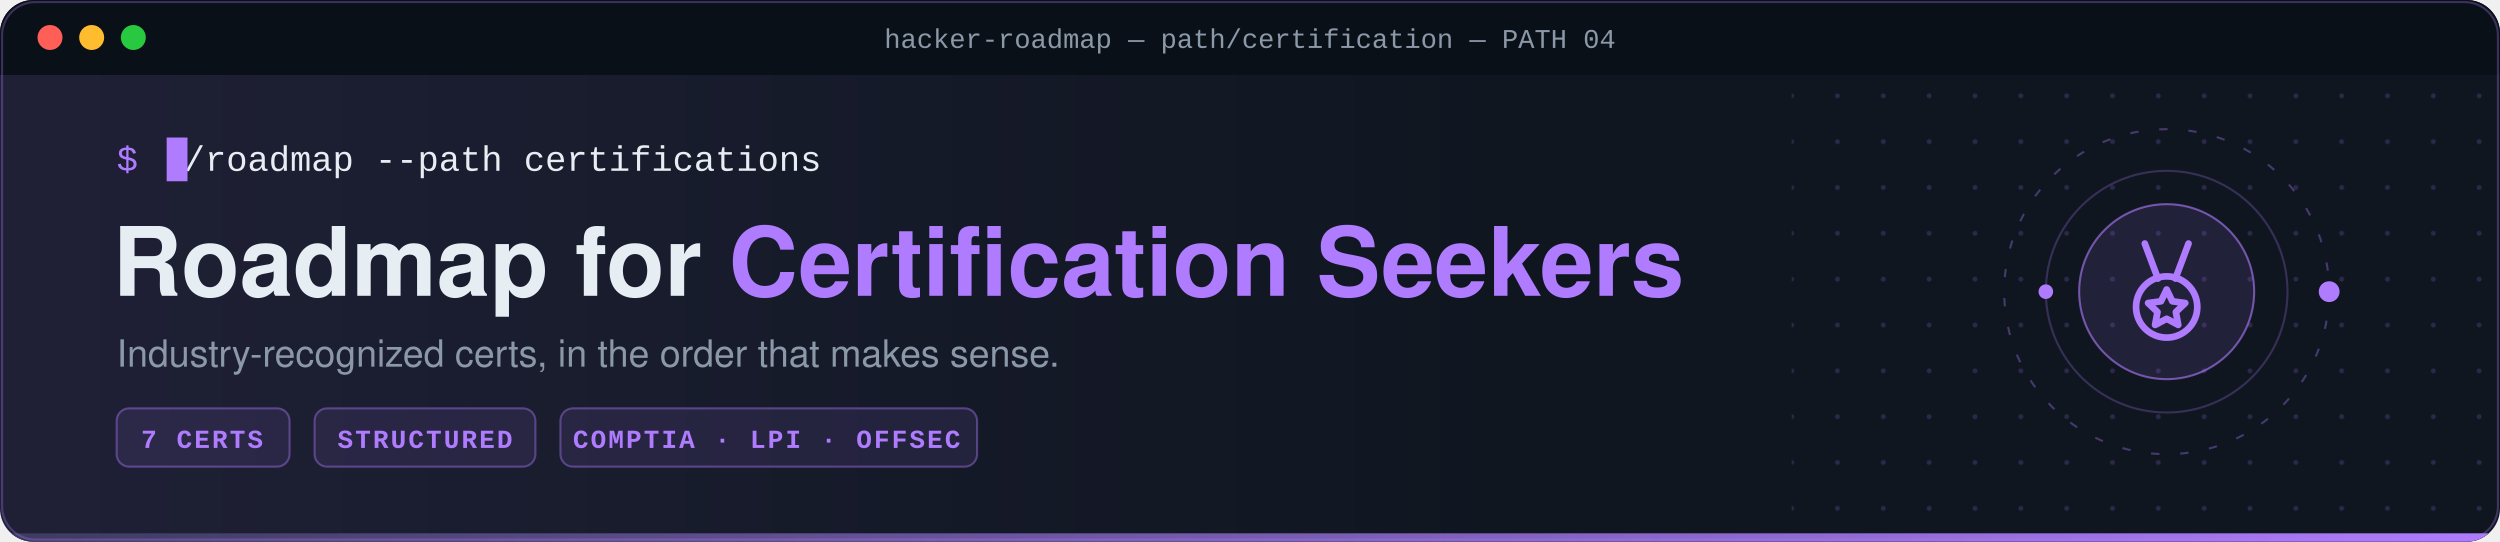
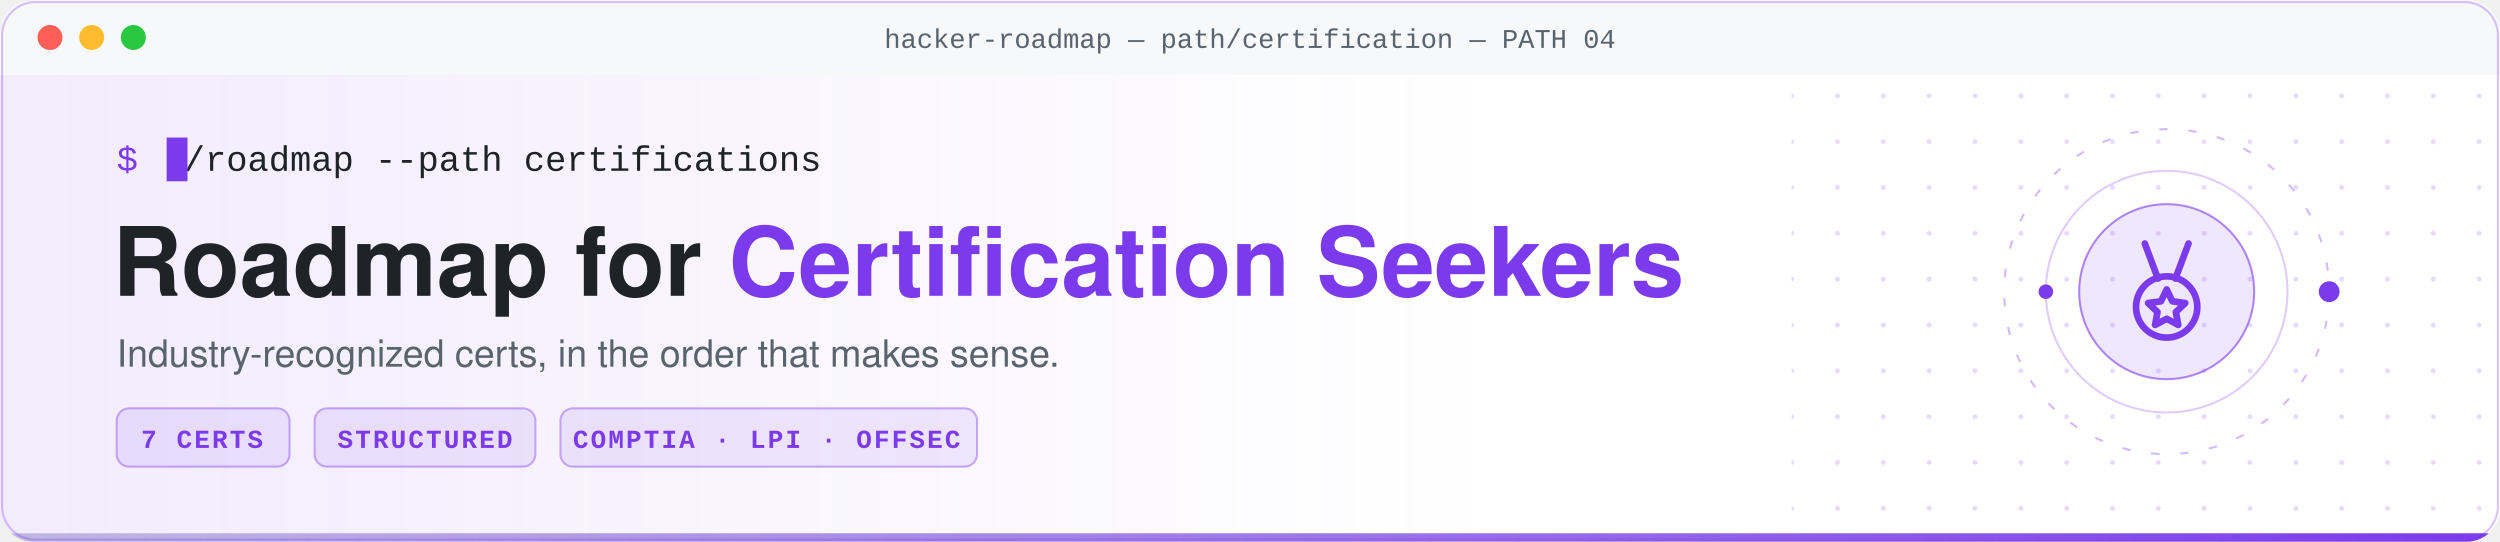
<svg xmlns="http://www.w3.org/2000/svg" width="1200" height="260" viewBox="0 0 1200 260" role="img" aria-label="Roadmap for Certification Seekers">
  <defs>
    <linearGradient id="bg" x1="0" x2="1">
-       <stop offset="0" stop-color="#b07cff" stop-opacity="0.10" />
-       <stop offset="0.6" stop-color="#b07cff" stop-opacity="0" />
+       <stop offset="0" stop-color="#7c3aed" stop-opacity="0.10" />
+       <stop offset="0.6" stop-color="#7c3aed" stop-opacity="0" />
    </linearGradient>
    <pattern id="dots" width="22" height="22" patternUnits="userSpaceOnUse">
-       <circle cx="2" cy="2" r="1.2" fill="#b07cff" fill-opacity="0.18" />
+       <circle cx="2" cy="2" r="1.2" fill="#7c3aed" fill-opacity="0.18" />
    </pattern>
    <linearGradient id="bar" x1="0" x2="1">
-       <stop offset="0" stop-color="#b07cff" stop-opacity="0.2" />
-       <stop offset="1" stop-color="#b07cff" />
+       <stop offset="0" stop-color="#7c3aed" stop-opacity="0.2" />
+       <stop offset="1" stop-color="#7c3aed" />
    </linearGradient>
    <clipPath id="frame">
      <rect width="1200" height="260" rx="16" />
    </clipPath>
    <clipPath id="type">
      <rect class="typer" x="78" y="62" width="337" height="28" />
    </clipPath>
  </defs>
  <style>
  .typer{transform-box:fill-box;transform-origin:left;animation:type 7s steps(33,end) infinite}
  @keyframes type{0%{transform:scaleX(0)}35%,92%{transform:scaleX(1)}100%{transform:scaleX(0)}}
  .cursor{animation:cur 7s steps(33,end) infinite,blink 1s step-end infinite}
  @keyframes cur{0%{transform:translateX(0)}35%,92%{transform:translateX(337px)}100%{transform:translateX(0)}}
  @keyframes blink{50%{opacity:0}}
  .orbit{transform-origin:1040px 140px;animation:spin 14s linear infinite}
  .orbit2{transform-origin:1040px 140px;animation:spin 9s linear infinite reverse}
  @keyframes spin{to{transform:rotate(360deg)}}
  .float{animation:float 4s ease-in-out infinite}
  @keyframes float{0%,100%{transform:translateY(0)}50%{transform:translateY(-6px)}}
  .fill{transform-box:fill-box;transform-origin:left;animation:fill 7s ease-in-out infinite}
  @keyframes fill{0%{transform:scaleX(0)}60%,100%{transform:scaleX(1)}}
  @media (prefers-reduced-motion: reduce){*{animation:none!important}}
</style>
  <g clip-path="url(#frame)">
-     <rect width="1200" height="260" fill="#0f1620" />
+     <rect width="1200" height="260" fill="#ffffff" />
    <rect width="1200" height="260" fill="url(#bg)" />
    <rect x="860" width="340" height="260" fill="url(#dots)" />
-     <rect width="1200" height="36" fill="#0a1017" />
+     <rect width="1200" height="36" fill="#f6f8fa" />
    <circle cx="24" cy="18" r="6" fill="#ff5f57" />
    <circle cx="44" cy="18" r="6" fill="#febc2e" />
    <circle cx="64" cy="18" r="6" fill="#28c840" />
-     <text x="600.0" y="23" text-anchor="middle" font-family="ui-monospace,SFMono-Regular,Menlo,Consolas,'Liberation Mono',monospace" font-size="13" fill="#8b98a8">hacker-roadmap — path/certification — PATH 04</text>
-     <text x="56" y="82" font-family="ui-monospace,SFMono-Regular,Menlo,Consolas,'Liberation Mono',monospace" font-size="17" fill="#b07cff">$</text>
+     <text x="600.0" y="23" text-anchor="middle" font-family="ui-monospace,SFMono-Regular,Menlo,Consolas,'Liberation Mono',monospace" font-size="13" fill="#59636e">hacker-roadmap — path/certification — PATH 04</text>
+     <text x="56" y="82" font-family="ui-monospace,SFMono-Regular,Menlo,Consolas,'Liberation Mono',monospace" font-size="17" fill="#7c3aed">$</text>
    <g clip-path="url(#type)">
-       <text x="78" y="82" font-family="ui-monospace,SFMono-Regular,Menlo,Consolas,'Liberation Mono',monospace" font-size="17" fill="#e6edf3">./roadmap --path certifications</text>
+       <text x="78" y="82" font-family="ui-monospace,SFMono-Regular,Menlo,Consolas,'Liberation Mono',monospace" font-size="17" fill="#1f2328">./roadmap --path certifications</text>
    </g>
-     <rect class="cursor" x="80" y="66" width="10" height="21" fill="#b07cff" />
+     <rect class="cursor" x="80" y="66" width="10" height="21" fill="#7c3aed" />
    <g>
-       <text x="54" y="142" font-family="-apple-system,BlinkMacSystemFont,'Segoe UI',Helvetica,Arial,sans-serif" font-size="46" font-weight="800" fill="#e6edf3">Roadmap for <tspan fill="#b07cff">Certification Seekers</tspan>
+       <text x="54" y="142" font-family="-apple-system,BlinkMacSystemFont,'Segoe UI',Helvetica,Arial,sans-serif" font-size="46" font-weight="800" fill="#1f2328">Roadmap for <tspan fill="#7c3aed">Certification Seekers</tspan>
      </text>
-       <text x="56" y="176" font-family="-apple-system,BlinkMacSystemFont,'Segoe UI',Helvetica,Arial,sans-serif" font-size="18" fill="#8b98a8">Industry-recognized certs, in the order that makes sense.</text>
+       <text x="56" y="176" font-family="-apple-system,BlinkMacSystemFont,'Segoe UI',Helvetica,Arial,sans-serif" font-size="18" fill="#59636e">Industry-recognized certs, in the order that makes sense.</text>
    </g>
-     <rect x="56" y="196" width="83" height="28" rx="6" fill="#b07cff" fill-opacity="0.10" stroke="#b07cff" stroke-opacity="0.4" />
-     <text x="97" y="215" text-anchor="middle" font-family="ui-monospace,SFMono-Regular,Menlo,Consolas,'Liberation Mono',monospace" font-size="12.5" font-weight="700" letter-spacing="1" fill="#b07cff">7 CERTS</text>
-     <rect x="151" y="196" width="106" height="28" rx="6" fill="#b07cff" fill-opacity="0.10" stroke="#b07cff" stroke-opacity="0.4" />
-     <text x="204" y="215" text-anchor="middle" font-family="ui-monospace,SFMono-Regular,Menlo,Consolas,'Liberation Mono',monospace" font-size="12.5" font-weight="700" letter-spacing="1" fill="#b07cff">STRUCTURED</text>
-     <rect x="269" y="196" width="200" height="28" rx="6" fill="#b07cff" fill-opacity="0.10" stroke="#b07cff" stroke-opacity="0.4" />
-     <text x="368" y="215" text-anchor="middle" font-family="ui-monospace,SFMono-Regular,Menlo,Consolas,'Liberation Mono',monospace" font-size="12.5" font-weight="700" letter-spacing="1" fill="#b07cff">COMPTIA · LPI · OFFSEC</text>
+     <rect x="56" y="196" width="83" height="28" rx="6" fill="#7c3aed" fill-opacity="0.10" stroke="#7c3aed" stroke-opacity="0.4" />
+     <text x="97" y="215" text-anchor="middle" font-family="ui-monospace,SFMono-Regular,Menlo,Consolas,'Liberation Mono',monospace" font-size="12.5" font-weight="700" letter-spacing="1" fill="#7c3aed">7 CERTS</text>
+     <rect x="151" y="196" width="106" height="28" rx="6" fill="#7c3aed" fill-opacity="0.10" stroke="#7c3aed" stroke-opacity="0.4" />
+     <text x="204" y="215" text-anchor="middle" font-family="ui-monospace,SFMono-Regular,Menlo,Consolas,'Liberation Mono',monospace" font-size="12.5" font-weight="700" letter-spacing="1" fill="#7c3aed">STRUCTURED</text>
+     <rect x="269" y="196" width="200" height="28" rx="6" fill="#7c3aed" fill-opacity="0.10" stroke="#7c3aed" stroke-opacity="0.4" />
+     <text x="368" y="215" text-anchor="middle" font-family="ui-monospace,SFMono-Regular,Menlo,Consolas,'Liberation Mono',monospace" font-size="12.5" font-weight="700" letter-spacing="1" fill="#7c3aed">COMPTIA · LPI · OFFSEC</text>
    <g class="orbit">
-       <circle cx="1040" cy="140" r="78" fill="none" stroke="#b07cff" stroke-opacity="0.35" stroke-dasharray="4 10" />
-       <circle cx="1118" cy="140" r="5" fill="#b07cff" />
+       <circle cx="1040" cy="140" r="78" fill="none" stroke="#7c3aed" stroke-opacity="0.35" stroke-dasharray="4 10" />
+       <circle cx="1118" cy="140" r="5" fill="#7c3aed" />
    </g>
    <g class="orbit2">
-       <circle cx="1040" cy="140" r="58" fill="none" stroke="#b07cff" stroke-opacity="0.25" />
-       <circle cx="982" cy="140" r="3.5" fill="#b07cff" />
+       <circle cx="1040" cy="140" r="58" fill="none" stroke="#7c3aed" stroke-opacity="0.25" />
+       <circle cx="982" cy="140" r="3.5" fill="#7c3aed" />
    </g>
-     <circle cx="1040" cy="140" r="42" fill="#b07cff" fill-opacity="0.12" stroke="#b07cff" stroke-opacity="0.6" />
+     <circle cx="1040" cy="140" r="42" fill="#7c3aed" fill-opacity="0.12" stroke="#7c3aed" stroke-opacity="0.6" />
    <g class="float">
      <g transform="translate(1040 140)">
        <g transform="scale(1.05)">
-           <path d="M-10 -22 L-4 -6 M10 -22 L4 -6" stroke="#b07cff" stroke-width="3.05" fill="none" stroke-linecap="round" stroke-linejoin="round" />
-           <circle cx="0" cy="7" r="14" stroke="#b07cff" stroke-width="3.05" fill="none" stroke-linecap="round" stroke-linejoin="round" />
-           <path d="M0 -1 L2.6 4.4 L8.5 5.2 L4.2 9.3 L5.3 15.2 L0 12.4 L-5.3 15.2 L-4.2 9.3 L-8.5 5.2 L-2.6 4.4 Z" stroke="#b07cff" stroke-width="3.05" fill="none" stroke-linecap="round" stroke-linejoin="round" />
+           <path d="M-10 -22 L-4 -6 M10 -22 L4 -6" stroke="#7c3aed" stroke-width="3.05" fill="none" stroke-linecap="round" stroke-linejoin="round" />
+           <circle cx="0" cy="7" r="14" stroke="#7c3aed" stroke-width="3.05" fill="none" stroke-linecap="round" stroke-linejoin="round" />
+           <path d="M0 -1 L2.6 4.4 L8.5 5.2 L4.2 9.3 L5.3 15.2 L0 12.4 L-5.3 15.2 L-4.2 9.3 L-8.5 5.2 L-2.6 4.4 Z" stroke="#7c3aed" stroke-width="3.05" fill="none" stroke-linecap="round" stroke-linejoin="round" />
        </g>
      </g>
    </g>
-     <rect x="0" y="256" width="1200" height="4" fill="#1f2a37" />
+     <rect x="0" y="256" width="1200" height="4" fill="#d0d7de" />
    <rect class="fill" x="0" y="256" width="1200" height="4" fill="url(#bar)" />
-     <rect x="1" y="1" width="1198" height="258" rx="16" fill="none" stroke="#b07cff" stroke-opacity="0.3" />
+     <rect x="1" y="1" width="1198" height="258" rx="16" fill="none" stroke="#7c3aed" stroke-opacity="0.3" />
  </g>
</svg>
